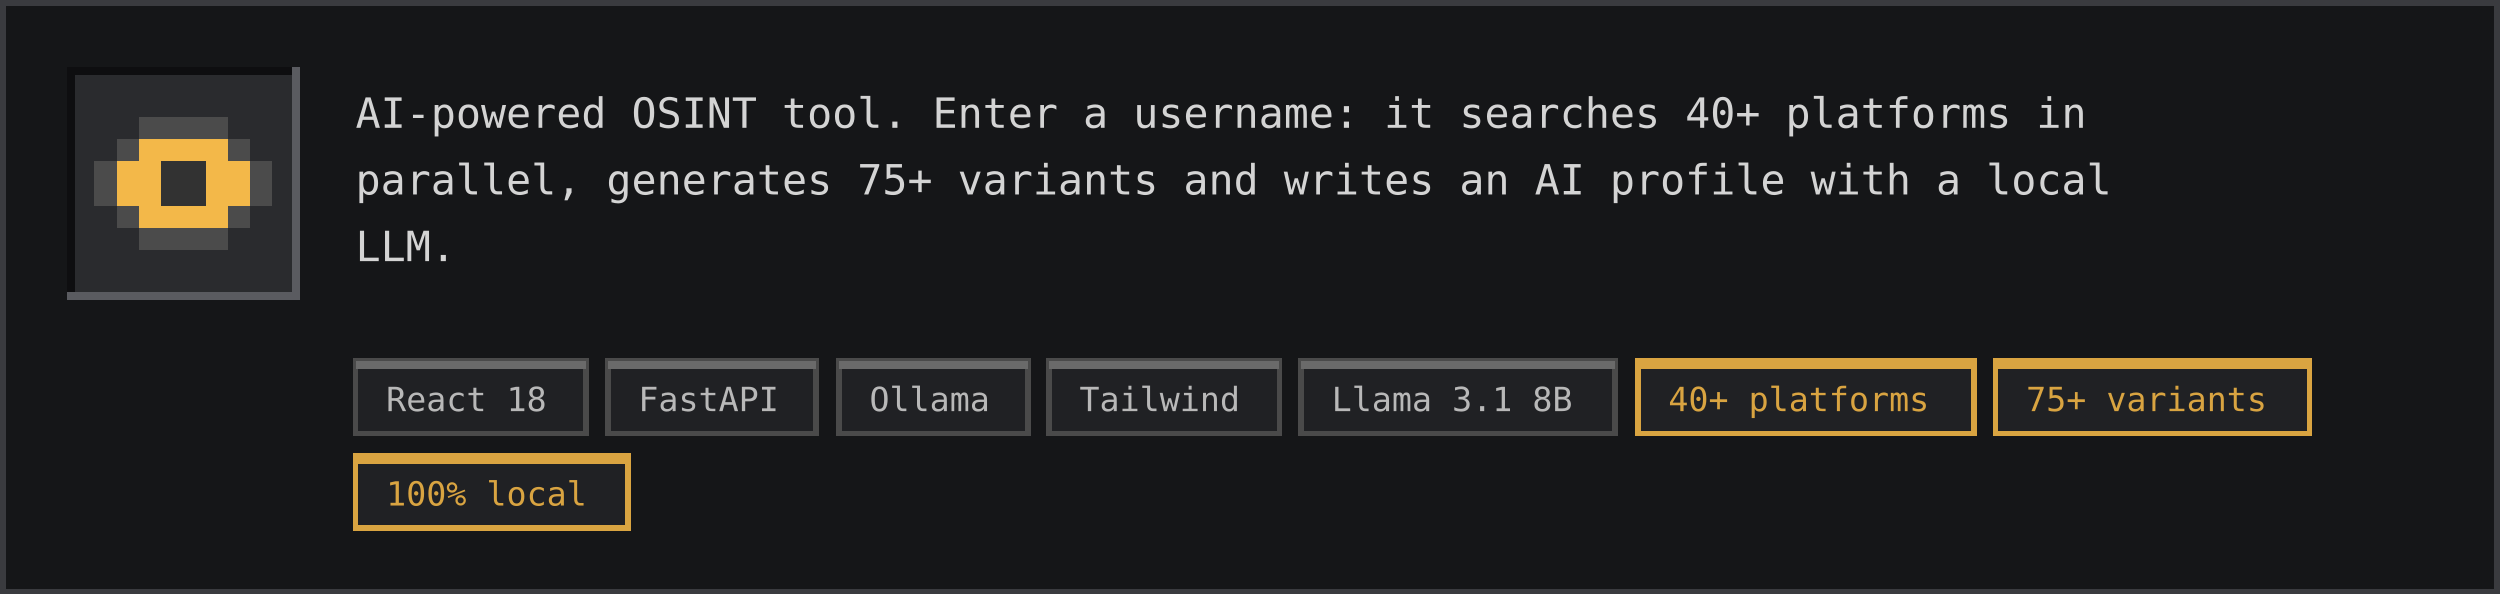
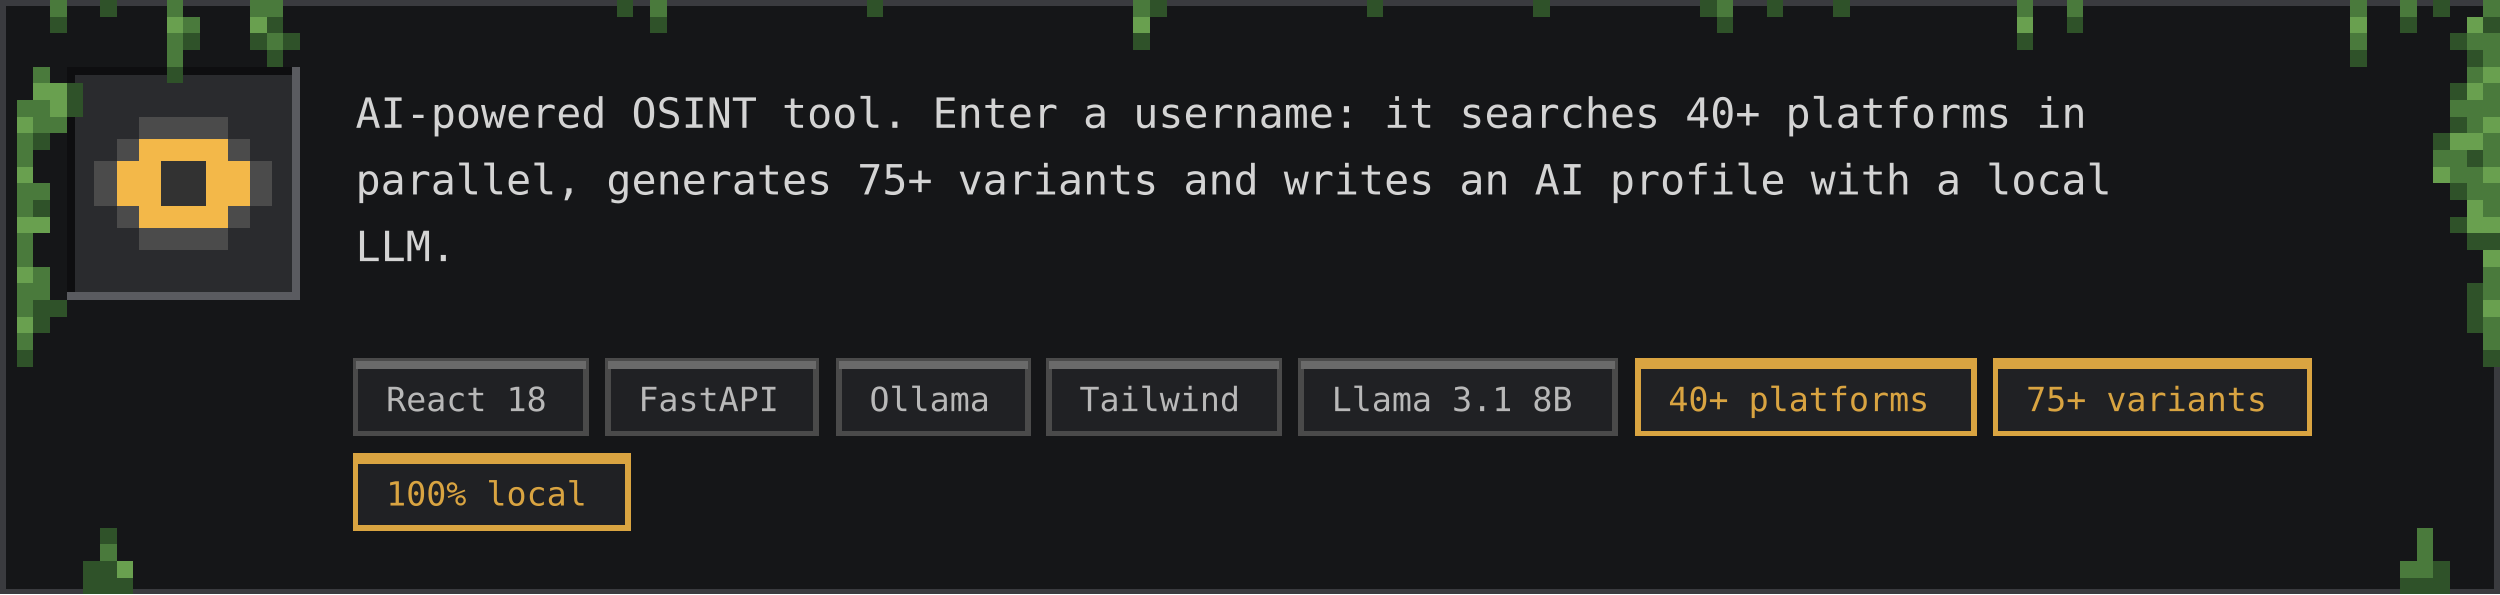
<svg xmlns="http://www.w3.org/2000/svg" width="900" height="214" viewBox="0 0 900 214" shape-rendering="crispEdges" role="img" aria-label="AI-powered OSINT tool. Enter a username: it searches 40+ platforms in parallel, generates 75+ variants and writes an AI profile with a local LLM.">
  <style />
  <rect width="900" height="214" fill="#151618" />
  <rect x="1" y="1" width="898" height="212" fill="none" stroke="#3a3b3f" stroke-width="2" />
  <rect x="24" y="24" width="84" height="84" fill="#2a2b2e" />
  <rect x="24" y="24" width="84" height="3" fill="#0e0e10" />
  <rect x="24" y="24" width="3" height="84" fill="#0e0e10" />
  <rect x="24" y="105" width="84" height="3" fill="#5a5b60" />
  <rect x="105" y="24" width="3" height="84" fill="#5a5b60" />
  <path fill="#4b4b4b" d="M50 42h8v8h-8zM58 42h8v8h-8zM66 42h8v8h-8zM74 42h8v8h-8zM42 50h8v8h-8zM82 50h8v8h-8zM34 58h8v8h-8zM90 58h8v8h-8zM34 66h8v8h-8zM90 66h8v8h-8zM42 74h8v8h-8zM82 74h8v8h-8zM50 82h8v8h-8zM58 82h8v8h-8zM66 82h8v8h-8zM74 82h8v8h-8z" />
  <path fill="#f3b849" d="M50 50h8v8h-8zM58 50h8v8h-8zM66 50h8v8h-8zM74 50h8v8h-8zM42 58h8v8h-8zM50 58h8v8h-8zM74 58h8v8h-8zM82 58h8v8h-8zM42 66h8v8h-8zM50 66h8v8h-8zM74 66h8v8h-8zM82 66h8v8h-8zM50 74h8v8h-8zM58 74h8v8h-8zM66 74h8v8h-8zM74 74h8v8h-8z" />
  <path fill="#323232" d="M58 58h8v8h-8zM66 58h8v8h-8zM58 66h8v8h-8zM66 66h8v8h-8z" />
  <text x="128" y="46" font-size="15" fill="#d4d4d4" font-family="'DejaVu Sans Mono',Consolas,'Courier New',monospace">AI-powered OSINT tool. Enter a username: it searches 40+ platforms in</text>
  <text x="128" y="70" font-size="15" fill="#d4d4d4" font-family="'DejaVu Sans Mono',Consolas,'Courier New',monospace">parallel, generates 75+ variants and writes an AI profile with a local</text>
  <text x="128" y="94" font-size="15" fill="#d4d4d4" font-family="'DejaVu Sans Mono',Consolas,'Courier New',monospace">LLM.</text>
  <rect x="128" y="130" width="83" height="26" fill="#202124" stroke="#4a4a4a" stroke-width="2" />
  <rect x="128" y="130" width="83" height="3" fill="#6a6a6a" />
  <text x="139" y="148" font-size="12" fill="#b8b8b8" font-family="'DejaVu Sans Mono',Consolas,'Courier New',monospace">React 18</text>
  <rect x="218.8" y="130" width="75" height="26" fill="#202124" stroke="#4a4a4a" stroke-width="2" />
  <rect x="218.8" y="130" width="75" height="3" fill="#6a6a6a" />
  <text x="229.8" y="148" font-size="12" fill="#b8b8b8" font-family="'DejaVu Sans Mono',Consolas,'Courier New',monospace">FastAPI</text>
  <rect x="302.0" y="130" width="68" height="26" fill="#202124" stroke="#4a4a4a" stroke-width="2" />
  <rect x="302.0" y="130" width="68" height="3" fill="#6a6a6a" />
  <text x="313.0" y="148" font-size="12" fill="#b8b8b8" font-family="'DejaVu Sans Mono',Consolas,'Courier New',monospace">Ollama</text>
  <rect x="377.6" y="130" width="83" height="26" fill="#202124" stroke="#4a4a4a" stroke-width="2" />
  <rect x="377.6" y="130" width="83" height="3" fill="#6a6a6a" />
  <text x="388.6" y="148" font-size="12" fill="#b8b8b8" font-family="'DejaVu Sans Mono',Consolas,'Courier New',monospace">Tailwind</text>
  <rect x="468.4" y="130" width="113" height="26" fill="#202124" stroke="#4a4a4a" stroke-width="2" />
  <rect x="468.4" y="130" width="113" height="3" fill="#6a6a6a" />
  <text x="479.4" y="148" font-size="12" fill="#b8b8b8" font-family="'DejaVu Sans Mono',Consolas,'Courier New',monospace">Llama 3.1 8B</text>
  <rect x="589.6" y="130" width="121" height="26" fill="#202124" stroke="#d9a441" stroke-width="2" />
  <rect x="589.6" y="130" width="121" height="3" fill="#d9a441" />
  <text x="600.6" y="148" font-size="12" fill="#d9a441" font-family="'DejaVu Sans Mono',Consolas,'Courier New',monospace">40+ platforms</text>
  <rect x="718.4" y="130" width="113" height="26" fill="#202124" stroke="#d9a441" stroke-width="2" />
  <rect x="718.4" y="130" width="113" height="3" fill="#d9a441" />
  <text x="729.4" y="148" font-size="12" fill="#d9a441" font-family="'DejaVu Sans Mono',Consolas,'Courier New',monospace">75+ variants</text>
  <rect x="128" y="164" width="98" height="26" fill="#202124" stroke="#d9a441" stroke-width="2" />
  <rect x="128" y="164" width="98" height="3" fill="#d9a441" />
  <text x="139" y="182" font-size="12" fill="#d9a441" font-family="'DejaVu Sans Mono',Consolas,'Courier New',monospace">100% local</text>
+   <g id="vines">
+     <rect x="18" y="0" width="6" height="6" fill="#4a7a3c" />
+     <rect x="36" y="0" width="6" height="6" fill="#2f5229" />
+     <rect x="60" y="0" width="6" height="6" fill="#4a7a3c" />
+     <rect x="90" y="0" width="6" height="6" fill="#4a7a3c" />
+     <rect x="96" y="0" width="6" height="6" fill="#4a7a3c" />
+     <rect x="222" y="0" width="6" height="6" fill="#2f5229" />
+     <rect x="234" y="0" width="6" height="6" fill="#4a7a3c" />
+     <rect x="312" y="0" width="6" height="6" fill="#2f5229" />
+     <rect x="408" y="0" width="6" height="6" fill="#4a7a3c" />
+     <rect x="414" y="0" width="6" height="6" fill="#2f5229" />
+     <rect x="492" y="0" width="6" height="6" fill="#2f5229" />
+     <rect x="552" y="0" width="6" height="6" fill="#2f5229" />
+     <rect x="612" y="0" width="6" height="6" fill="#2f5229" />
+     <rect x="618" y="0" width="6" height="6" fill="#4a7a3c" />
+     <rect x="636" y="0" width="6" height="6" fill="#2f5229" />
+     <rect x="660" y="0" width="6" height="6" fill="#2f5229" />
+     <rect x="726" y="0" width="6" height="6" fill="#4a7a3c" />
+     <rect x="744" y="0" width="6" height="6" fill="#4a7a3c" />
+     <rect x="846" y="0" width="6" height="6" fill="#4a7a3c" />
+     <rect x="864" y="0" width="6" height="6" fill="#4a7a3c" />
+     <rect x="876" y="0" width="6" height="6" fill="#2f5229" />
+     <rect x="894" y="0" width="6" height="6" fill="#4a7a3c" />
+     <rect x="18" y="6" width="6" height="6" fill="#2f5229" />
+     <rect x="60" y="6" width="6" height="6" fill="#69a04f" />
+     <rect x="66" y="6" width="6" height="6" fill="#4a7a3c" />
+     <rect x="90" y="6" width="6" height="6" fill="#69a04f" />
+     <rect x="96" y="6" width="6" height="6" fill="#2f5229" />
+     <rect x="234" y="6" width="6" height="6" fill="#2f5229" />
+     <rect x="408" y="6" width="6" height="6" fill="#69a04f" />
+     <rect x="618" y="6" width="6" height="6" fill="#2f5229" />
+     <rect x="726" y="6" width="6" height="6" fill="#69a04f" />
+     <rect x="744" y="6" width="6" height="6" fill="#2f5229" />
+     <rect x="846" y="6" width="6" height="6" fill="#69a04f" />
+     <rect x="864" y="6" width="6" height="6" fill="#2f5229" />
+     <rect x="888" y="6" width="6" height="6" fill="#69a04f" />
+     <rect x="894" y="6" width="6" height="6" fill="#2f5229" />
+     <rect x="60" y="12" width="6" height="6" fill="#4a7a3c" />
+     <rect x="66" y="12" width="6" height="6" fill="#2f5229" />
+     <rect x="90" y="12" width="6" height="6" fill="#2f5229" />
+     <rect x="96" y="12" width="6" height="6" fill="#4a7a3c" />
+     <rect x="102" y="12" width="6" height="6" fill="#2f5229" />
+     <rect x="408" y="12" width="6" height="6" fill="#2f5229" />
+     <rect x="726" y="12" width="6" height="6" fill="#2f5229" />
+     <rect x="846" y="12" width="6" height="6" fill="#4a7a3c" />
+     <rect x="882" y="12" width="6" height="6" fill="#2f5229" />
+     <rect x="888" y="12" width="6" height="6" fill="#4a7a3c" />
+     <rect x="894" y="12" width="6" height="6" fill="#4a7a3c" />
+     <rect x="60" y="18" width="6" height="6" fill="#4a7a3c" />
+     <rect x="96" y="18" width="6" height="6" fill="#2f5229" />
+     <rect x="846" y="18" width="6" height="6" fill="#2f5229" />
+     <rect x="888" y="18" width="6" height="6" fill="#2f5229" />
+     <rect x="894" y="18" width="6" height="6" fill="#4a7a3c" />
+     <rect x="12" y="24" width="6" height="6" fill="#4a7a3c" />
+     <rect x="60" y="24" width="6" height="6" fill="#2f5229" />
+     <rect x="888" y="24" width="6" height="6" fill="#4a7a3c" />
+     <rect x="894" y="24" width="6" height="6" fill="#69a04f" />
+     <rect x="12" y="30" width="6" height="6" fill="#69a04f" />
+     <rect x="18" y="30" width="6" height="6" fill="#69a04f" />
+     <rect x="24" y="30" width="6" height="6" fill="#2f5229" />
+     <rect x="882" y="30" width="6" height="6" fill="#2f5229" />
+     <rect x="888" y="30" width="6" height="6" fill="#69a04f" />
+     <rect x="894" y="30" width="6" height="6" fill="#4a7a3c" />
+     <rect x="6" y="36" width="6" height="6" fill="#4a7a3c" />
+     <rect x="12" y="36" width="6" height="6" fill="#4a7a3c" />
+     <rect x="18" y="36" width="6" height="6" fill="#69a04f" />
+     <rect x="24" y="36" width="6" height="6" fill="#2f5229" />
+     <rect x="882" y="36" width="6" height="6" fill="#4a7a3c" />
+     <rect x="888" y="36" width="6" height="6" fill="#4a7a3c" />
+     <rect x="894" y="36" width="6" height="6" fill="#4a7a3c" />
+     <rect x="6" y="42" width="6" height="6" fill="#69a04f" />
+     <rect x="12" y="42" width="6" height="6" fill="#4a7a3c" />
+     <rect x="18" y="42" width="6" height="6" fill="#4a7a3c" />
+     <rect x="882" y="42" width="6" height="6" fill="#2f5229" />
+     <rect x="888" y="42" width="6" height="6" fill="#4a7a3c" />
+     <rect x="894" y="42" width="6" height="6" fill="#69a04f" />
+     <rect x="6" y="48" width="6" height="6" fill="#4a7a3c" />
+     <rect x="12" y="48" width="6" height="6" fill="#2f5229" />
+     <rect x="876" y="48" width="6" height="6" fill="#2f5229" />
+     <rect x="882" y="48" width="6" height="6" fill="#69a04f" />
+     <rect x="888" y="48" width="6" height="6" fill="#69a04f" />
+     <rect x="894" y="48" width="6" height="6" fill="#4a7a3c" />
+     <rect x="6" y="54" width="6" height="6" fill="#4a7a3c" />
+     <rect x="876" y="54" width="6" height="6" fill="#4a7a3c" />
+     <rect x="882" y="54" width="6" height="6" fill="#4a7a3c" />
+     <rect x="888" y="54" width="6" height="6" fill="#2f5229" />
+     <rect x="894" y="54" width="6" height="6" fill="#4a7a3c" />
+     <rect x="6" y="60" width="6" height="6" fill="#69a04f" />
+     <rect x="876" y="60" width="6" height="6" fill="#69a04f" />
+     <rect x="882" y="60" width="6" height="6" fill="#4a7a3c" />
+     <rect x="888" y="60" width="6" height="6" fill="#4a7a3c" />
+     <rect x="894" y="60" width="6" height="6" fill="#69a04f" />
+     <rect x="6" y="66" width="6" height="6" fill="#4a7a3c" />
+     <rect x="12" y="66" width="6" height="6" fill="#4a7a3c" />
+     <rect x="882" y="66" width="6" height="6" fill="#2f5229" />
+     <rect x="888" y="66" width="6" height="6" fill="#4a7a3c" />
+     <rect x="894" y="66" width="6" height="6" fill="#4a7a3c" />
+     <rect x="6" y="72" width="6" height="6" fill="#4a7a3c" />
+     <rect x="12" y="72" width="6" height="6" fill="#2f5229" />
+     <rect x="888" y="72" width="6" height="6" fill="#69a04f" />
+     <rect x="894" y="72" width="6" height="6" fill="#4a7a3c" />
+     <rect x="6" y="78" width="6" height="6" fill="#69a04f" />
+     <rect x="12" y="78" width="6" height="6" fill="#69a04f" />
+     <rect x="882" y="78" width="6" height="6" fill="#2f5229" />
+     <rect x="888" y="78" width="6" height="6" fill="#69a04f" />
+     <rect x="894" y="78" width="6" height="6" fill="#69a04f" />
+     <rect x="6" y="84" width="6" height="6" fill="#4a7a3c" />
+     <rect x="888" y="84" width="6" height="6" fill="#2f5229" />
+     <rect x="894" y="84" width="6" height="6" fill="#2f5229" />
+     <rect x="6" y="90" width="6" height="6" fill="#4a7a3c" />
+     <rect x="894" y="90" width="6" height="6" fill="#69a04f" />
+     <rect x="6" y="96" width="6" height="6" fill="#69a04f" />
+     <rect x="12" y="96" width="6" height="6" fill="#4a7a3c" />
+     <rect x="894" y="96" width="6" height="6" fill="#4a7a3c" />
+     <rect x="6" y="102" width="6" height="6" fill="#4a7a3c" />
+     <rect x="12" y="102" width="6" height="6" fill="#4a7a3c" />
+     <rect x="888" y="102" width="6" height="6" fill="#2f5229" />
+     <rect x="894" y="102" width="6" height="6" fill="#4a7a3c" />
+     <rect x="6" y="108" width="6" height="6" fill="#4a7a3c" />
+     <rect x="12" y="108" width="6" height="6" fill="#2f5229" />
+     <rect x="18" y="108" width="6" height="6" fill="#2f5229" />
+     <rect x="888" y="108" width="6" height="6" fill="#2f5229" />
+     <rect x="894" y="108" width="6" height="6" fill="#69a04f" />
+     <rect x="6" y="114" width="6" height="6" fill="#69a04f" />
+     <rect x="12" y="114" width="6" height="6" fill="#2f5229" />
+     <rect x="888" y="114" width="6" height="6" fill="#2f5229" />
+     <rect x="894" y="114" width="6" height="6" fill="#4a7a3c" />
+     <rect x="6" y="120" width="6" height="6" fill="#4a7a3c" />
+     <rect x="894" y="120" width="6" height="6" fill="#4a7a3c" />
+     <rect x="6" y="126" width="6" height="6" fill="#2f5229" />
+     <rect x="894" y="126" width="6" height="6" fill="#2f5229" />
+     <rect x="36" y="190" width="6" height="6" fill="#2f5229" />
+     <rect x="870" y="190" width="6" height="6" fill="#4a7a3c" />
+     <rect x="36" y="196" width="6" height="6" fill="#4a7a3c" />
+     <rect x="870" y="196" width="6" height="6" fill="#4a7a3c" />
+     <rect x="30" y="202" width="6" height="6" fill="#2f5229" />
+     <rect x="36" y="202" width="6" height="6" fill="#2f5229" />
+     <rect x="42" y="202" width="6" height="6" fill="#69a04f" />
+     <rect x="864" y="202" width="6" height="6" fill="#4a7a3c" />
+     <rect x="870" y="202" width="6" height="6" fill="#4a7a3c" />
+     <rect x="876" y="202" width="6" height="6" fill="#2f5229" />
+     <rect x="30" y="208" width="6" height="6" fill="#2f5229" />
+     <rect x="36" y="208" width="6" height="6" fill="#2f5229" />
+     <rect x="42" y="208" width="6" height="6" fill="#2f5229" />
+     <rect x="864" y="208" width="6" height="6" fill="#2f5229" />
+     <rect x="870" y="208" width="6" height="6" fill="#2f5229" />
+     <rect x="876" y="208" width="6" height="6" fill="#2f5229" />
+   </g>
</svg>
